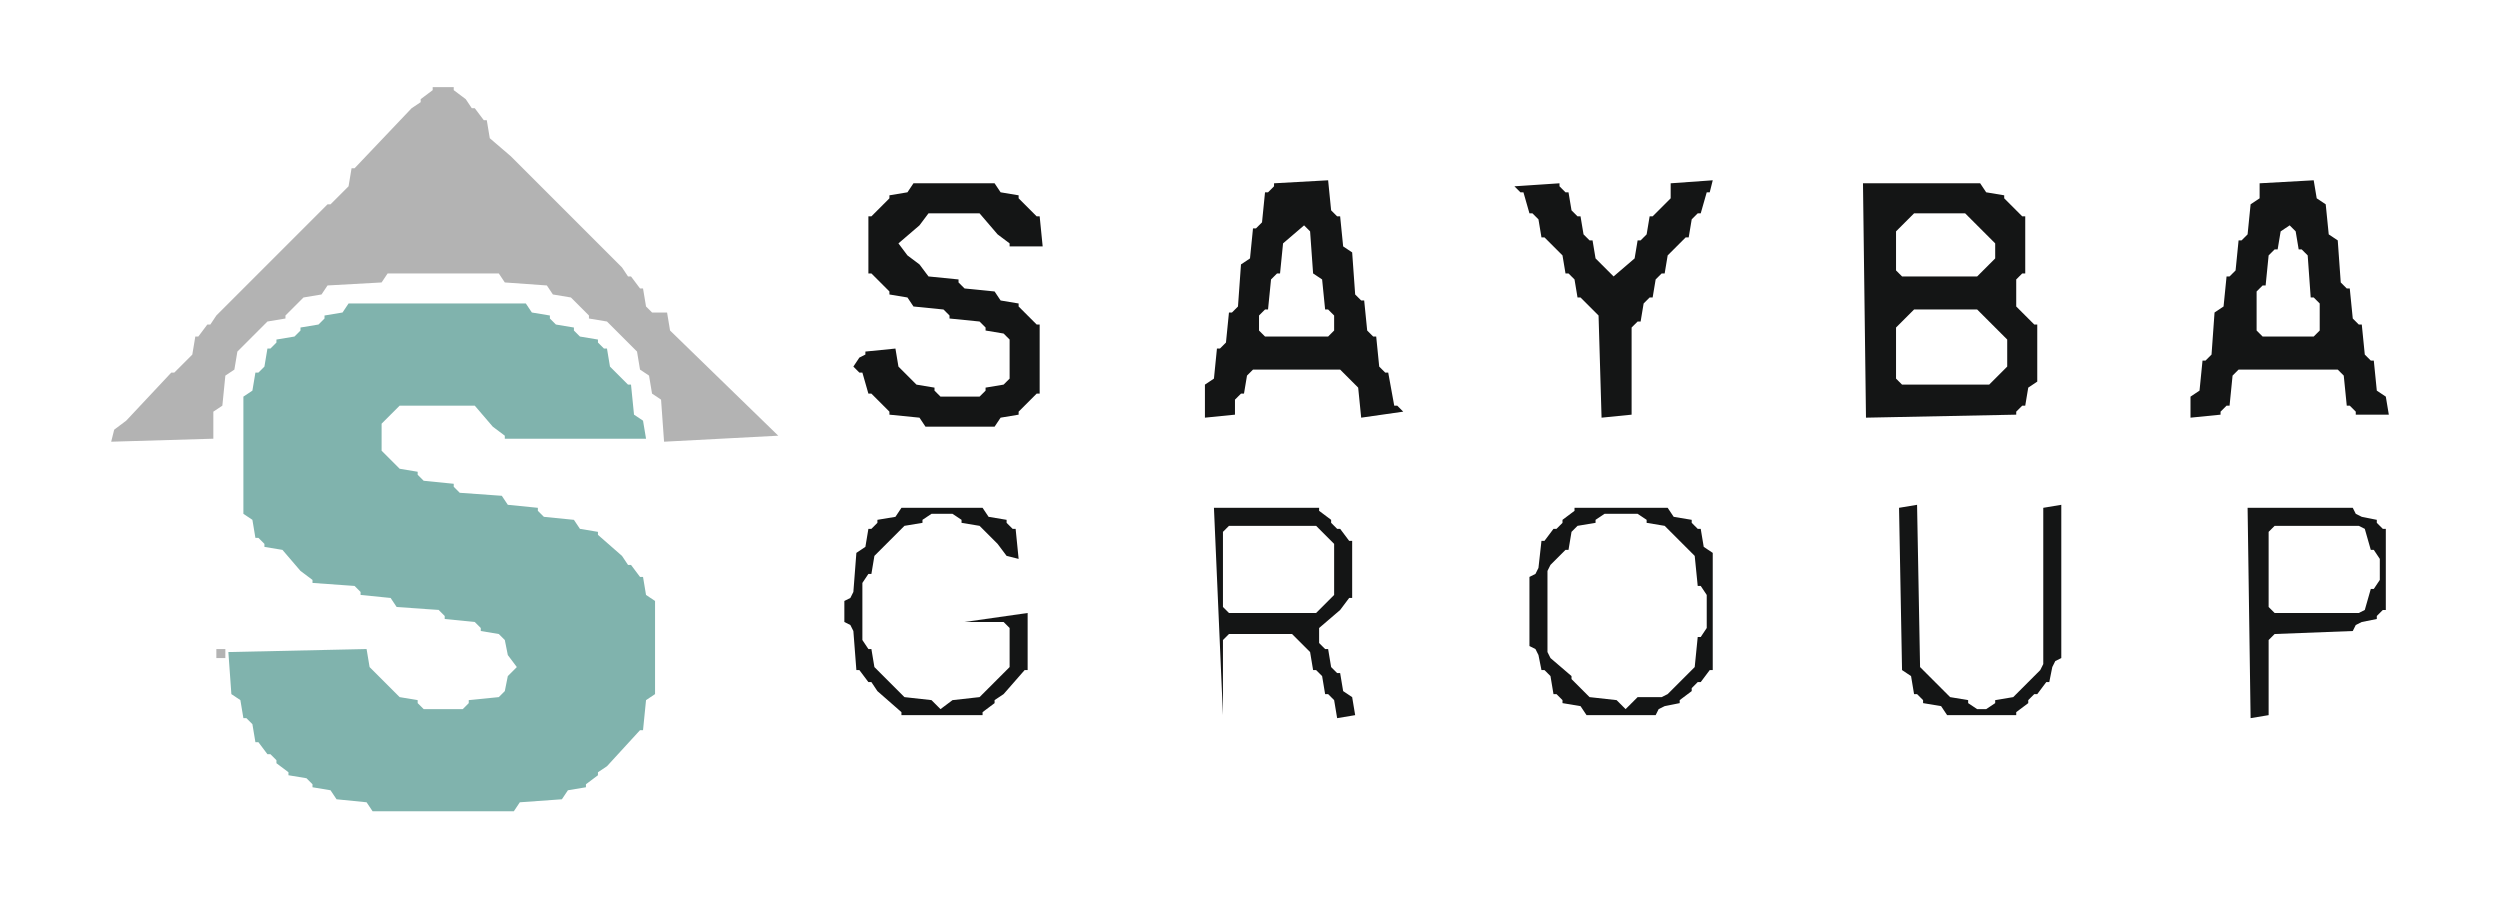
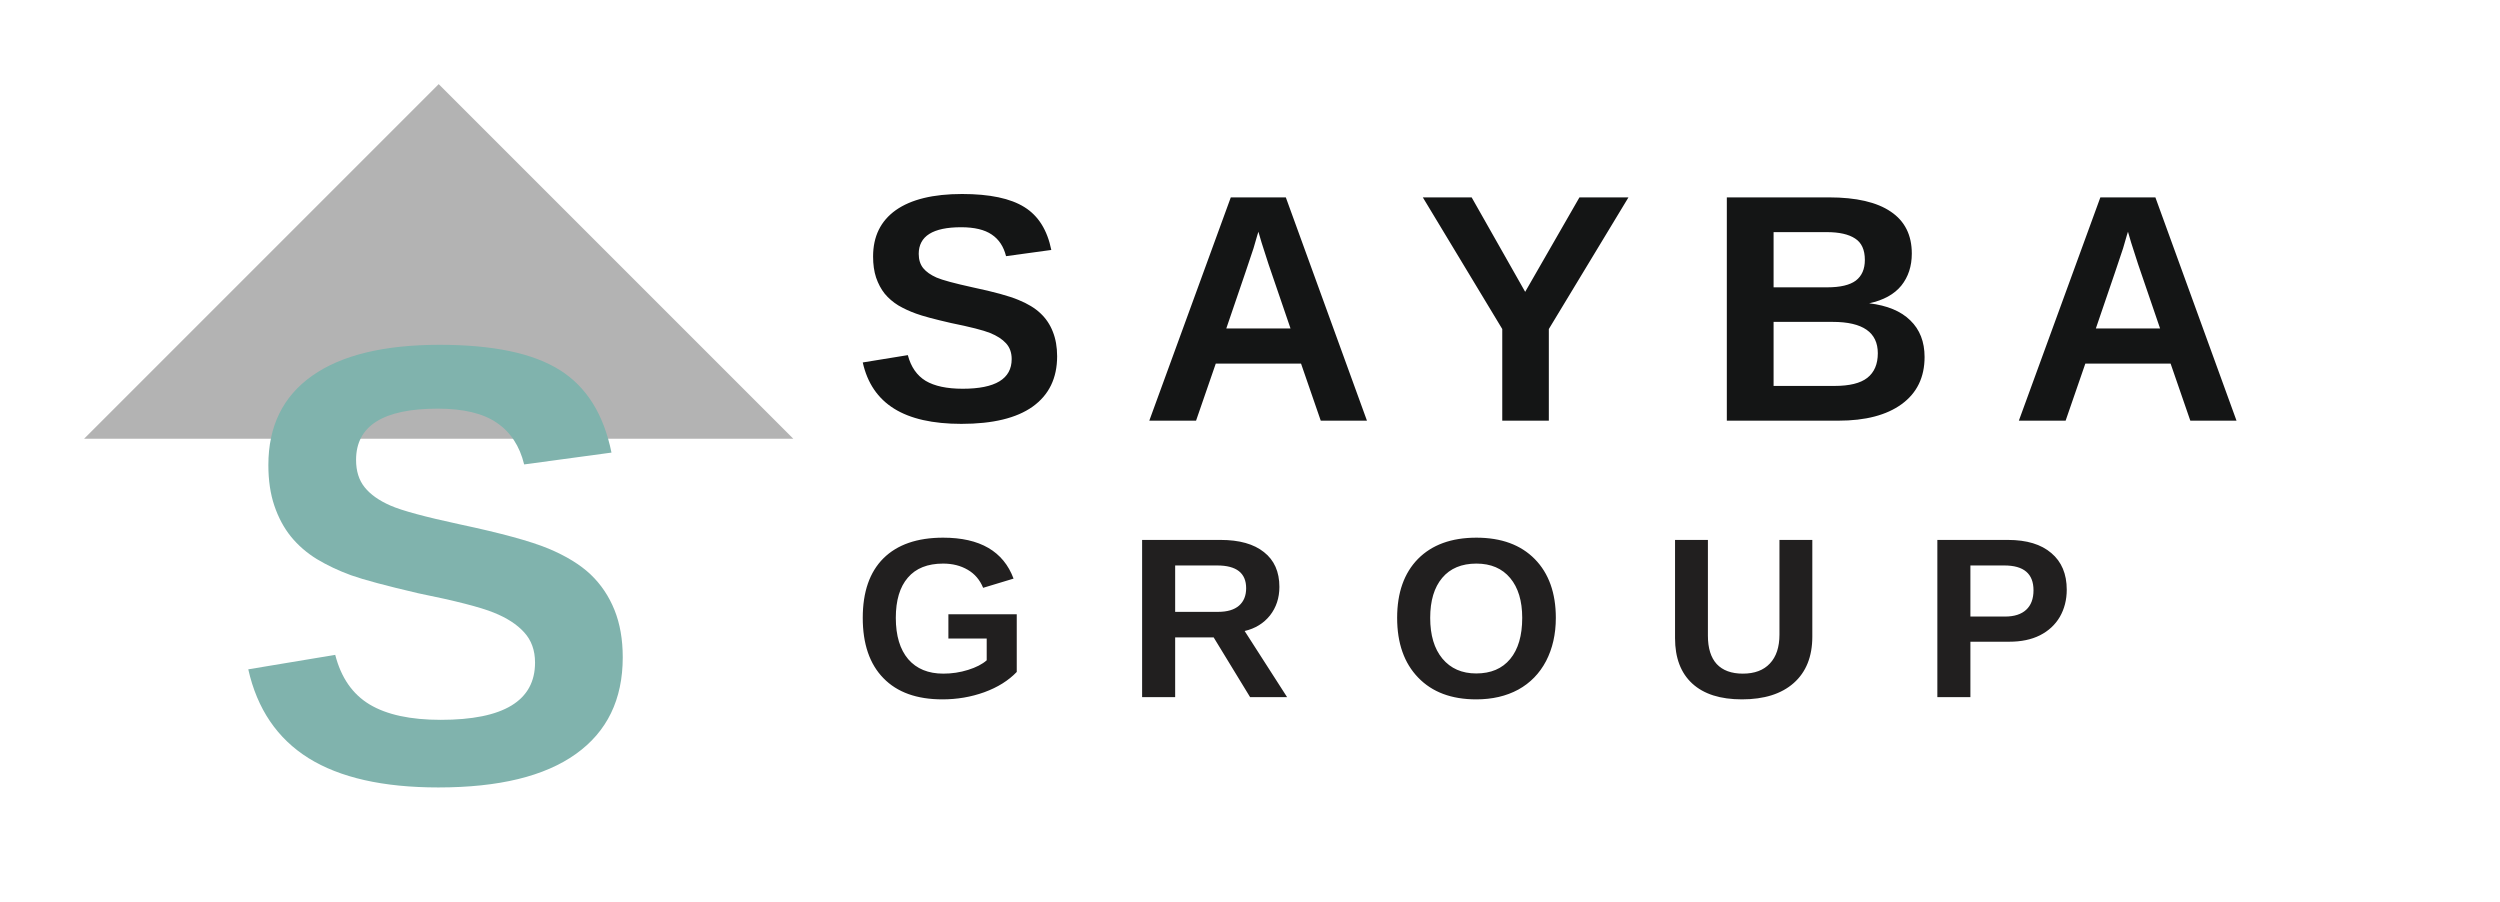
<svg xmlns="http://www.w3.org/2000/svg" viewBox="0 0 208 75" fill="none">
-   <path d="M 18.00 54.00 L 18.00 54.75 L 18.75 54.75 L 18.75 54.00 Z M 9.25 36.75 L 17.75 36.50 L 17.75 34.25 L 18.50 33.75 L 18.75 31.25 L 19.50 30.75 L 19.75 29.25 L 22.25 26.75 L 23.75 26.50 L 23.75 26.25 L 25.25 24.75 L 26.75 24.50 L 27.25 23.75 L 31.75 23.50 L 32.25 22.75 L 41.50 22.75 L 42.00 23.50 L 45.50 23.75 L 46.00 24.50 L 47.50 24.75 L 49.00 26.25 L 49.00 26.50 L 50.50 26.75 L 53.00 29.25 L 53.25 30.75 L 54.00 31.25 L 54.25 32.75 L 55.00 33.25 L 55.25 36.75 L 64.75 36.25 L 55.75 27.50 L 55.50 26.00 L 54.25 26.00 L 53.75 25.50 L 53.50 24.00 L 53.25 24.00 L 52.50 23.00 L 52.25 23.00 L 51.75 22.25 L 42.50 13.00 L 40.75 11.50 L 40.50 10.00 L 40.25 10.00 L 39.50 9.00 L 39.25 9.00 L 38.75 8.25 L 37.75 7.50 L 37.75 7.25 L 36.00 7.25 L 36.00 7.50 L 35.00 8.25 L 35.00 8.50 L 34.25 9.00 L 29.50 14.00 L 29.25 14.00 L 29.00 15.50 L 27.50 17.00 L 27.25 17.00 L 18.00 26.25 L 17.50 27.00 L 17.25 27.00 L 16.50 28.00 L 16.25 28.00 L 16.00 29.50 L 14.50 31.00 L 14.25 31.00 L 10.50 35.00 L 9.50 35.75 Z" fill="#B3B3B3" fill-rule="evenodd" />
-   <path d="M 23.00 28.25 L 23.00 28.50 L 22.50 29.00 L 22.25 29.00 L 22.00 30.50 L 21.50 31.00 L 21.25 31.00 L 21.00 32.50 L 20.25 33.00 L 20.25 42.75 L 21.00 43.25 L 21.25 44.75 L 21.50 44.75 L 22.00 45.25 L 22.00 45.50 L 23.50 45.75 L 25.00 47.50 L 26.00 48.25 L 26.00 48.50 L 29.50 48.75 L 30.00 49.25 L 30.00 49.50 L 32.50 49.75 L 33.00 50.50 L 36.50 50.75 L 37.00 51.25 L 37.00 51.50 L 39.50 51.75 L 40.00 52.25 L 40.00 52.50 L 41.50 52.75 L 42.00 53.25 L 42.25 54.50 L 43.00 55.50 L 42.25 56.25 L 42.00 57.50 L 41.50 58.00 L 39.00 58.25 L 39.00 58.50 L 38.50 59.00 L 35.25 59.00 L 34.75 58.50 L 34.75 58.25 L 33.25 58.00 L 30.75 55.50 L 30.50 54.00 L 19.00 54.25 L 19.25 57.75 L 20.00 58.25 L 20.25 59.75 L 20.50 59.75 L 21.00 60.25 L 21.25 61.75 L 21.50 61.75 L 22.25 62.75 L 22.50 62.75 L 23.00 63.25 L 23.00 63.50 L 24.00 64.25 L 24.00 64.50 L 25.50 64.75 L 26.00 65.25 L 26.00 65.50 L 27.50 65.75 L 28.00 66.50 L 30.50 66.75 L 31.00 67.50 L 42.75 67.50 L 43.25 66.75 L 46.75 66.50 L 47.25 65.75 L 48.75 65.50 L 48.75 65.25 L 49.75 64.50 L 49.75 64.25 L 50.50 63.75 L 53.25 60.75 L 53.50 60.75 L 53.75 58.25 L 54.50 57.75 L 54.50 50.00 L 53.75 49.50 L 53.50 48.00 L 53.25 48.00 L 52.50 47.00 L 52.25 47.00 L 51.75 46.25 L 49.75 44.50 L 49.75 44.25 L 48.25 44.00 L 47.75 43.25 L 45.25 43.00 L 44.75 42.50 L 44.75 42.25 L 42.25 42.00 L 41.75 41.25 L 38.25 41.00 L 37.75 40.50 L 37.75 40.25 L 35.25 40.00 L 34.75 39.50 L 34.75 39.25 L 33.25 39.00 L 31.75 37.50 L 31.75 35.25 L 33.25 33.75 L 39.50 33.75 L 41.00 35.50 L 42.00 36.25 L 42.00 36.50 L 53.75 36.50 L 53.50 35.00 L 52.75 34.50 L 52.50 32.00 L 52.25 32.00 L 50.75 30.50 L 50.50 29.00 L 50.25 29.00 L 49.75 28.50 L 49.75 28.25 L 48.25 28.00 L 47.75 27.50 L 47.75 27.25 L 46.25 27.00 L 45.75 26.50 L 45.75 26.25 L 44.25 26.00 L 43.75 25.25 L 29.00 25.25 L 28.50 26.00 L 27.00 26.25 L 27.00 26.50 L 26.50 27.00 L 25.00 27.25 L 25.00 27.50 L 24.50 28.00 Z" fill="#80B3AD" fill-rule="evenodd" />
-   <path d="M 197.75 43.25 L 196.50 43.00 L 196.00 42.75 L 195.75 42.25 L 187.00 42.25 L 187.25 59.75 L 188.75 59.50 L 188.75 53.25 L 189.25 52.75 L 195.75 52.50 L 196.00 52.00 L 196.50 51.75 L 197.75 51.50 L 197.75 51.25 L 198.25 50.75 L 198.50 50.75 L 198.50 44.00 L 198.25 44.00 L 197.75 43.50 Z M 188.75 44.25 L 189.25 43.75 L 196.25 43.75 L 196.75 44.00 L 197.25 45.75 L 197.50 45.75 L 198.00 46.50 L 198.00 48.25 L 197.50 49.00 L 197.25 49.00 L 196.75 50.75 L 196.25 51.00 L 189.25 51.00 L 188.75 50.50 Z M 158.00 42.25 L 158.25 55.75 L 159.00 56.25 L 159.25 57.75 L 159.50 57.75 L 160.00 58.25 L 160.00 58.50 L 161.50 58.75 L 162.00 59.50 L 167.75 59.50 L 167.75 59.25 L 168.75 58.50 L 168.75 58.25 L 169.25 57.75 L 169.50 57.75 L 170.25 56.75 L 170.50 56.75 L 170.75 55.50 L 171.00 55.00 L 171.50 54.75 L 171.50 42.00 L 170.00 42.25 L 170.00 55.25 L 169.75 55.75 L 167.50 58.00 L 166.00 58.25 L 166.00 58.50 L 165.25 59.00 L 164.50 59.00 L 163.75 58.50 L 163.75 58.25 L 162.25 58.00 L 159.75 55.50 L 159.50 42.00 Z M 131.00 42.25 L 131.00 42.50 L 130.00 43.25 L 130.00 43.50 L 129.50 44.00 L 129.25 44.00 L 128.50 45.00 L 128.25 45.00 L 128.00 47.25 L 127.75 47.75 L 127.25 48.00 L 127.25 53.75 L 127.75 54.00 L 128.00 54.50 L 128.25 55.75 L 128.50 55.75 L 129.00 56.25 L 129.25 57.75 L 129.50 57.75 L 130.00 58.25 L 130.00 58.50 L 131.50 58.75 L 132.00 59.50 L 137.75 59.50 L 138.00 59.00 L 138.50 58.75 L 139.75 58.50 L 139.75 58.25 L 140.75 57.50 L 140.75 57.25 L 141.25 56.75 L 141.50 56.75 L 142.25 55.75 L 142.50 55.75 L 142.50 46.00 L 141.75 45.50 L 141.50 44.00 L 141.25 44.00 L 140.75 43.50 L 140.75 43.25 L 139.25 43.00 L 138.75 42.25 Z M 133.50 42.75 L 136.25 42.75 L 137.00 43.25 L 137.00 43.50 L 138.50 43.75 L 141.00 46.25 L 141.25 48.75 L 141.50 48.75 L 142.00 49.50 L 142.00 52.25 L 141.50 53.00 L 141.25 53.00 L 141.00 55.50 L 138.75 57.75 L 138.25 58.00 L 136.25 58.00 L 135.25 59.00 L 134.50 58.25 L 132.25 58.00 L 130.75 56.50 L 130.75 56.25 L 129.00 54.75 L 128.75 54.25 L 128.75 47.50 L 129.00 47.00 L 130.25 45.75 L 130.50 45.75 L 130.75 44.25 L 131.25 43.75 L 132.75 43.50 L 132.75 43.25 Z M 101.00 42.25 L 101.75 59.50 L 101.75 53.25 L 102.25 52.75 L 107.50 52.75 L 109.00 54.25 L 109.25 55.75 L 109.50 55.75 L 110.00 56.25 L 110.25 57.75 L 110.50 57.75 L 111.00 58.25 L 111.25 59.75 L 112.75 59.50 L 112.50 58.00 L 111.75 57.50 L 111.50 56.00 L 111.25 56.00 L 110.75 55.50 L 110.50 54.00 L 110.25 54.00 L 109.75 53.50 L 109.75 52.25 L 111.50 50.75 L 112.25 49.75 L 112.50 49.75 L 112.50 45.00 L 112.25 45.00 L 111.50 44.00 L 111.25 44.00 L 110.75 43.50 L 110.75 43.25 L 109.75 42.50 L 109.75 42.25 Z M 101.75 44.25 L 102.25 43.75 L 109.50 43.75 L 111.00 45.25 L 111.00 49.50 L 109.50 51.00 L 102.25 51.00 L 101.75 50.50 Z M 75.00 42.25 L 74.50 43.00 L 73.00 43.25 L 73.00 43.50 L 72.50 44.00 L 72.25 44.00 L 72.00 45.50 L 71.25 46.00 L 71.00 49.25 L 70.75 49.75 L 70.25 50.00 L 70.25 51.75 L 70.75 52.00 L 71.00 52.50 L 71.25 55.75 L 71.50 55.75 L 72.25 56.75 L 72.50 56.75 L 73.00 57.50 L 75.00 59.25 L 75.00 59.50 L 81.75 59.50 L 81.75 59.25 L 82.75 58.50 L 82.75 58.25 L 83.50 57.75 L 85.25 55.75 L 85.50 55.75 L 85.50 51.00 L 80.25 51.75 L 83.50 51.75 L 84.00 52.25 L 84.00 55.50 L 81.50 58.00 L 79.25 58.25 L 78.25 59.00 L 77.50 58.25 L 75.25 58.00 L 72.75 55.50 L 72.50 54.00 L 72.25 54.00 L 71.75 53.25 L 71.75 48.50 L 72.25 47.75 L 72.50 47.75 L 72.75 46.25 L 75.25 43.75 L 76.75 43.50 L 76.75 43.25 L 77.50 42.75 L 79.25 42.75 L 80.00 43.25 L 80.00 43.50 L 81.50 43.75 L 83.00 45.25 L 83.75 46.25 L 84.75 46.50 L 84.50 44.00 L 84.25 44.00 L 83.75 43.50 L 83.75 43.25 L 82.25 43.00 L 81.75 42.25 Z M 188.00 15.25 L 188.00 16.50 L 187.25 17.00 L 187.00 19.50 L 186.50 20.00 L 186.25 20.00 L 186.00 22.50 L 185.50 23.00 L 185.25 23.00 L 185.00 25.50 L 184.25 26.00 L 184.00 29.50 L 183.50 30.00 L 183.25 30.00 L 183.00 32.50 L 182.25 33.00 L 182.25 34.75 L 184.75 34.50 L 184.75 34.25 L 185.25 33.75 L 185.50 33.75 L 185.75 31.25 L 186.25 30.75 L 194.50 30.75 L 195.00 31.25 L 195.25 33.75 L 195.50 33.75 L 196.00 34.25 L 196.00 34.50 L 198.75 34.50 L 198.50 33.00 L 197.75 32.50 L 197.50 30.00 L 197.25 30.00 L 196.75 29.50 L 196.50 27.00 L 196.25 27.00 L 195.75 26.50 L 195.50 24.00 L 195.25 24.00 L 194.75 23.50 L 194.50 20.00 L 193.75 19.50 L 193.50 17.00 L 192.75 16.50 L 192.50 15.00 Z M 190.50 18.75 L 191.00 19.25 L 191.25 20.75 L 191.50 20.75 L 192.00 21.25 L 192.25 24.75 L 192.50 24.75 L 193.00 25.25 L 193.00 27.50 L 192.50 28.00 L 188.25 28.00 L 187.75 27.50 L 187.75 24.25 L 188.25 23.75 L 188.50 23.75 L 188.75 21.25 L 189.25 20.75 L 189.50 20.75 L 189.75 19.25 Z M 155.00 15.25 L 155.25 34.75 L 167.75 34.50 L 167.75 34.25 L 168.25 33.75 L 168.50 33.75 L 168.75 32.25 L 169.50 31.75 L 169.50 27.00 L 169.25 27.00 L 167.75 25.50 L 167.75 23.25 L 168.25 22.75 L 168.50 22.75 L 168.50 18.00 L 168.25 18.00 L 166.75 16.50 L 166.75 16.25 L 165.25 16.00 L 164.75 15.25 Z M 157.75 27.25 L 159.25 25.75 L 164.50 25.75 L 167.00 28.25 L 167.00 30.50 L 165.50 32.00 L 158.25 32.00 L 157.75 31.50 Z M 157.75 19.25 L 159.25 17.75 L 163.50 17.75 L 166.00 20.25 L 166.00 21.50 L 164.50 23.00 L 158.25 23.00 L 157.75 22.50 Z M 126.00 15.50 L 126.50 16.00 L 126.75 16.00 L 127.25 17.75 L 127.50 17.75 L 128.00 18.25 L 128.25 19.75 L 128.50 19.75 L 130.00 21.25 L 130.25 22.75 L 130.50 22.75 L 131.00 23.25 L 131.25 24.75 L 131.50 24.75 L 133.00 26.25 L 133.25 34.75 L 135.75 34.50 L 135.75 27.25 L 136.25 26.75 L 136.50 26.75 L 136.75 25.25 L 137.25 24.75 L 137.50 24.75 L 137.75 23.25 L 138.25 22.75 L 138.50 22.75 L 138.75 21.25 L 140.25 19.75 L 140.50 19.75 L 140.75 18.25 L 141.25 17.75 L 141.50 17.75 L 142.00 16.00 L 142.25 16.00 L 142.50 15.00 L 139.00 15.25 L 139.00 16.50 L 137.50 18.00 L 137.25 18.00 L 137.00 19.50 L 136.50 20.00 L 136.25 20.00 L 136.00 21.50 L 134.25 23.00 L 132.75 21.50 L 132.50 20.00 L 132.25 20.00 L 131.75 19.50 L 131.50 18.00 L 131.25 18.00 L 130.75 17.50 L 130.50 16.00 L 130.25 16.00 L 129.75 15.50 L 129.75 15.25 Z M 106.00 15.25 L 106.00 15.50 L 105.50 16.00 L 105.25 16.00 L 105.00 18.50 L 104.50 19.00 L 104.25 19.00 L 104.00 21.50 L 103.25 22.00 L 103.00 25.50 L 102.50 26.00 L 102.25 26.00 L 102.00 28.50 L 101.50 29.00 L 101.25 29.00 L 101.00 31.50 L 100.25 32.00 L 100.25 34.75 L 102.75 34.50 L 102.75 33.25 L 103.25 32.75 L 103.50 32.75 L 103.75 31.25 L 104.25 30.75 L 111.50 30.75 L 113.00 32.25 L 113.25 34.75 L 116.75 34.25 L 116.25 33.75 L 116.00 33.75 L 115.50 31.00 L 115.25 31.00 L 114.75 30.50 L 114.50 28.00 L 114.25 28.00 L 113.75 27.50 L 113.50 25.00 L 113.25 25.00 L 112.75 24.50 L 112.50 21.00 L 111.75 20.50 L 111.50 18.00 L 111.25 18.00 L 110.75 17.50 L 110.50 15.00 Z M 108.50 18.75 L 109.00 19.25 L 109.25 22.75 L 110.00 23.25 L 110.25 25.75 L 110.50 25.75 L 111.00 26.25 L 111.00 27.50 L 110.50 28.00 L 105.25 28.00 L 104.75 27.50 L 104.75 26.25 L 105.25 25.75 L 105.50 25.75 L 105.75 23.25 L 106.25 22.75 L 106.50 22.75 L 106.75 20.25 Z M 76.00 15.25 L 75.50 16.00 L 74.00 16.25 L 74.00 16.50 L 72.50 18.00 L 72.25 18.00 L 72.25 22.75 L 72.50 22.75 L 74.00 24.25 L 74.00 24.50 L 75.50 24.75 L 76.00 25.50 L 78.50 25.75 L 79.00 26.25 L 79.00 26.50 L 81.50 26.75 L 82.00 27.25 L 82.00 27.50 L 83.50 27.75 L 84.00 28.25 L 84.00 31.50 L 83.50 32.00 L 82.00 32.25 L 82.00 32.50 L 81.50 33.00 L 78.25 33.00 L 77.75 32.50 L 77.75 32.25 L 76.25 32.00 L 74.75 30.50 L 74.50 29.00 L 72.00 29.25 L 72.00 29.50 L 71.50 29.75 L 71.00 30.50 L 71.50 31.00 L 71.75 31.00 L 72.25 32.75 L 72.50 32.75 L 74.00 34.25 L 74.00 34.50 L 76.50 34.75 L 77.00 35.50 L 82.75 35.50 L 83.25 34.75 L 84.75 34.50 L 84.75 34.25 L 86.25 32.75 L 86.50 32.75 L 86.50 27.00 L 86.25 27.00 L 84.75 25.50 L 84.75 25.25 L 83.25 25.00 L 82.75 24.25 L 80.25 24.00 L 79.75 23.50 L 79.75 23.25 L 77.25 23.00 L 76.50 22.00 L 75.50 21.25 L 74.75 20.25 L 76.50 18.75 L 77.25 17.75 L 81.50 17.75 L 83.00 19.50 L 84.00 20.25 L 84.00 20.50 L 86.75 20.50 L 86.50 18.00 L 86.25 18.00 L 84.75 16.50 L 84.75 16.25 L 83.25 16.00 L 82.75 15.25 Z" fill="#141515" fill-rule="evenodd" />
+   <polygon points="36.5,7 66,36.5 7,36.5" fill="#B3B3B3" />
+   <text x="36.5" y="65" font-family="'Plus Jakarta Sans', Arial, Helvetica, sans-serif" font-size="52" font-weight="900" fill="#80B3AD" text-anchor="middle">S</text>
+   <text x="71" y="35" font-family="'Plus Jakarta Sans', Arial, Helvetica, sans-serif" font-size="27" font-weight="800" letter-spacing="0.22em" fill="#141515">SAYBA</text>
+   <text x="71" y="58" font-family="'Plus Jakarta Sans', Arial, Helvetica, sans-serif" font-size="19" font-weight="700" letter-spacing="0.42em" fill="#211F1F">GROUP</text>
</svg>
